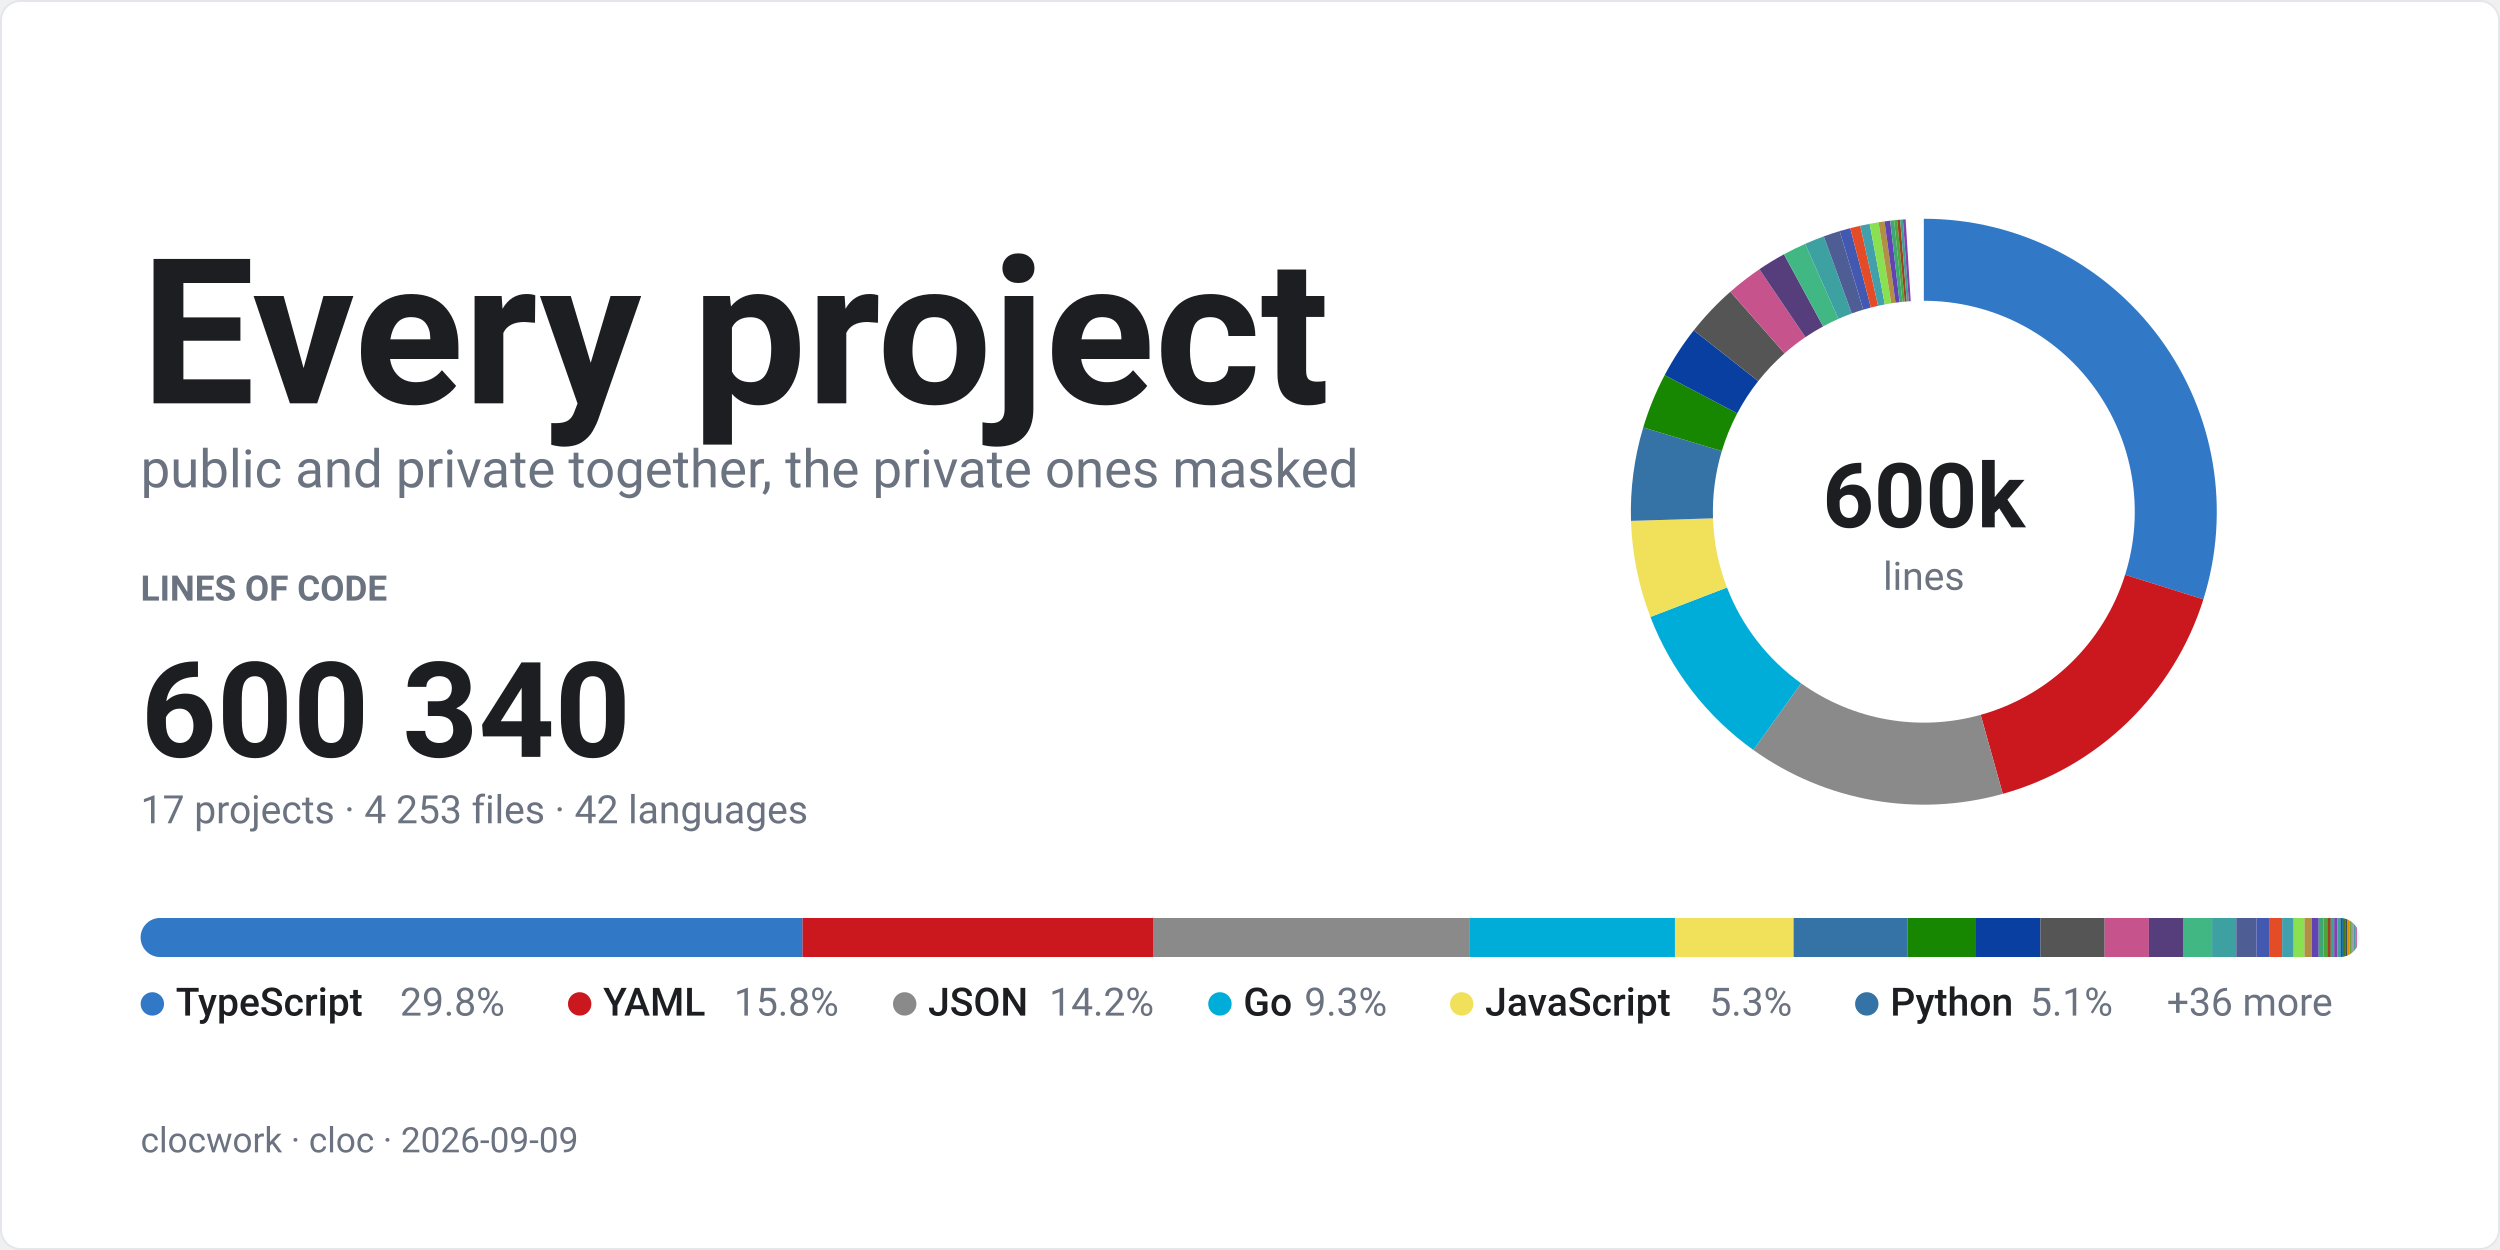
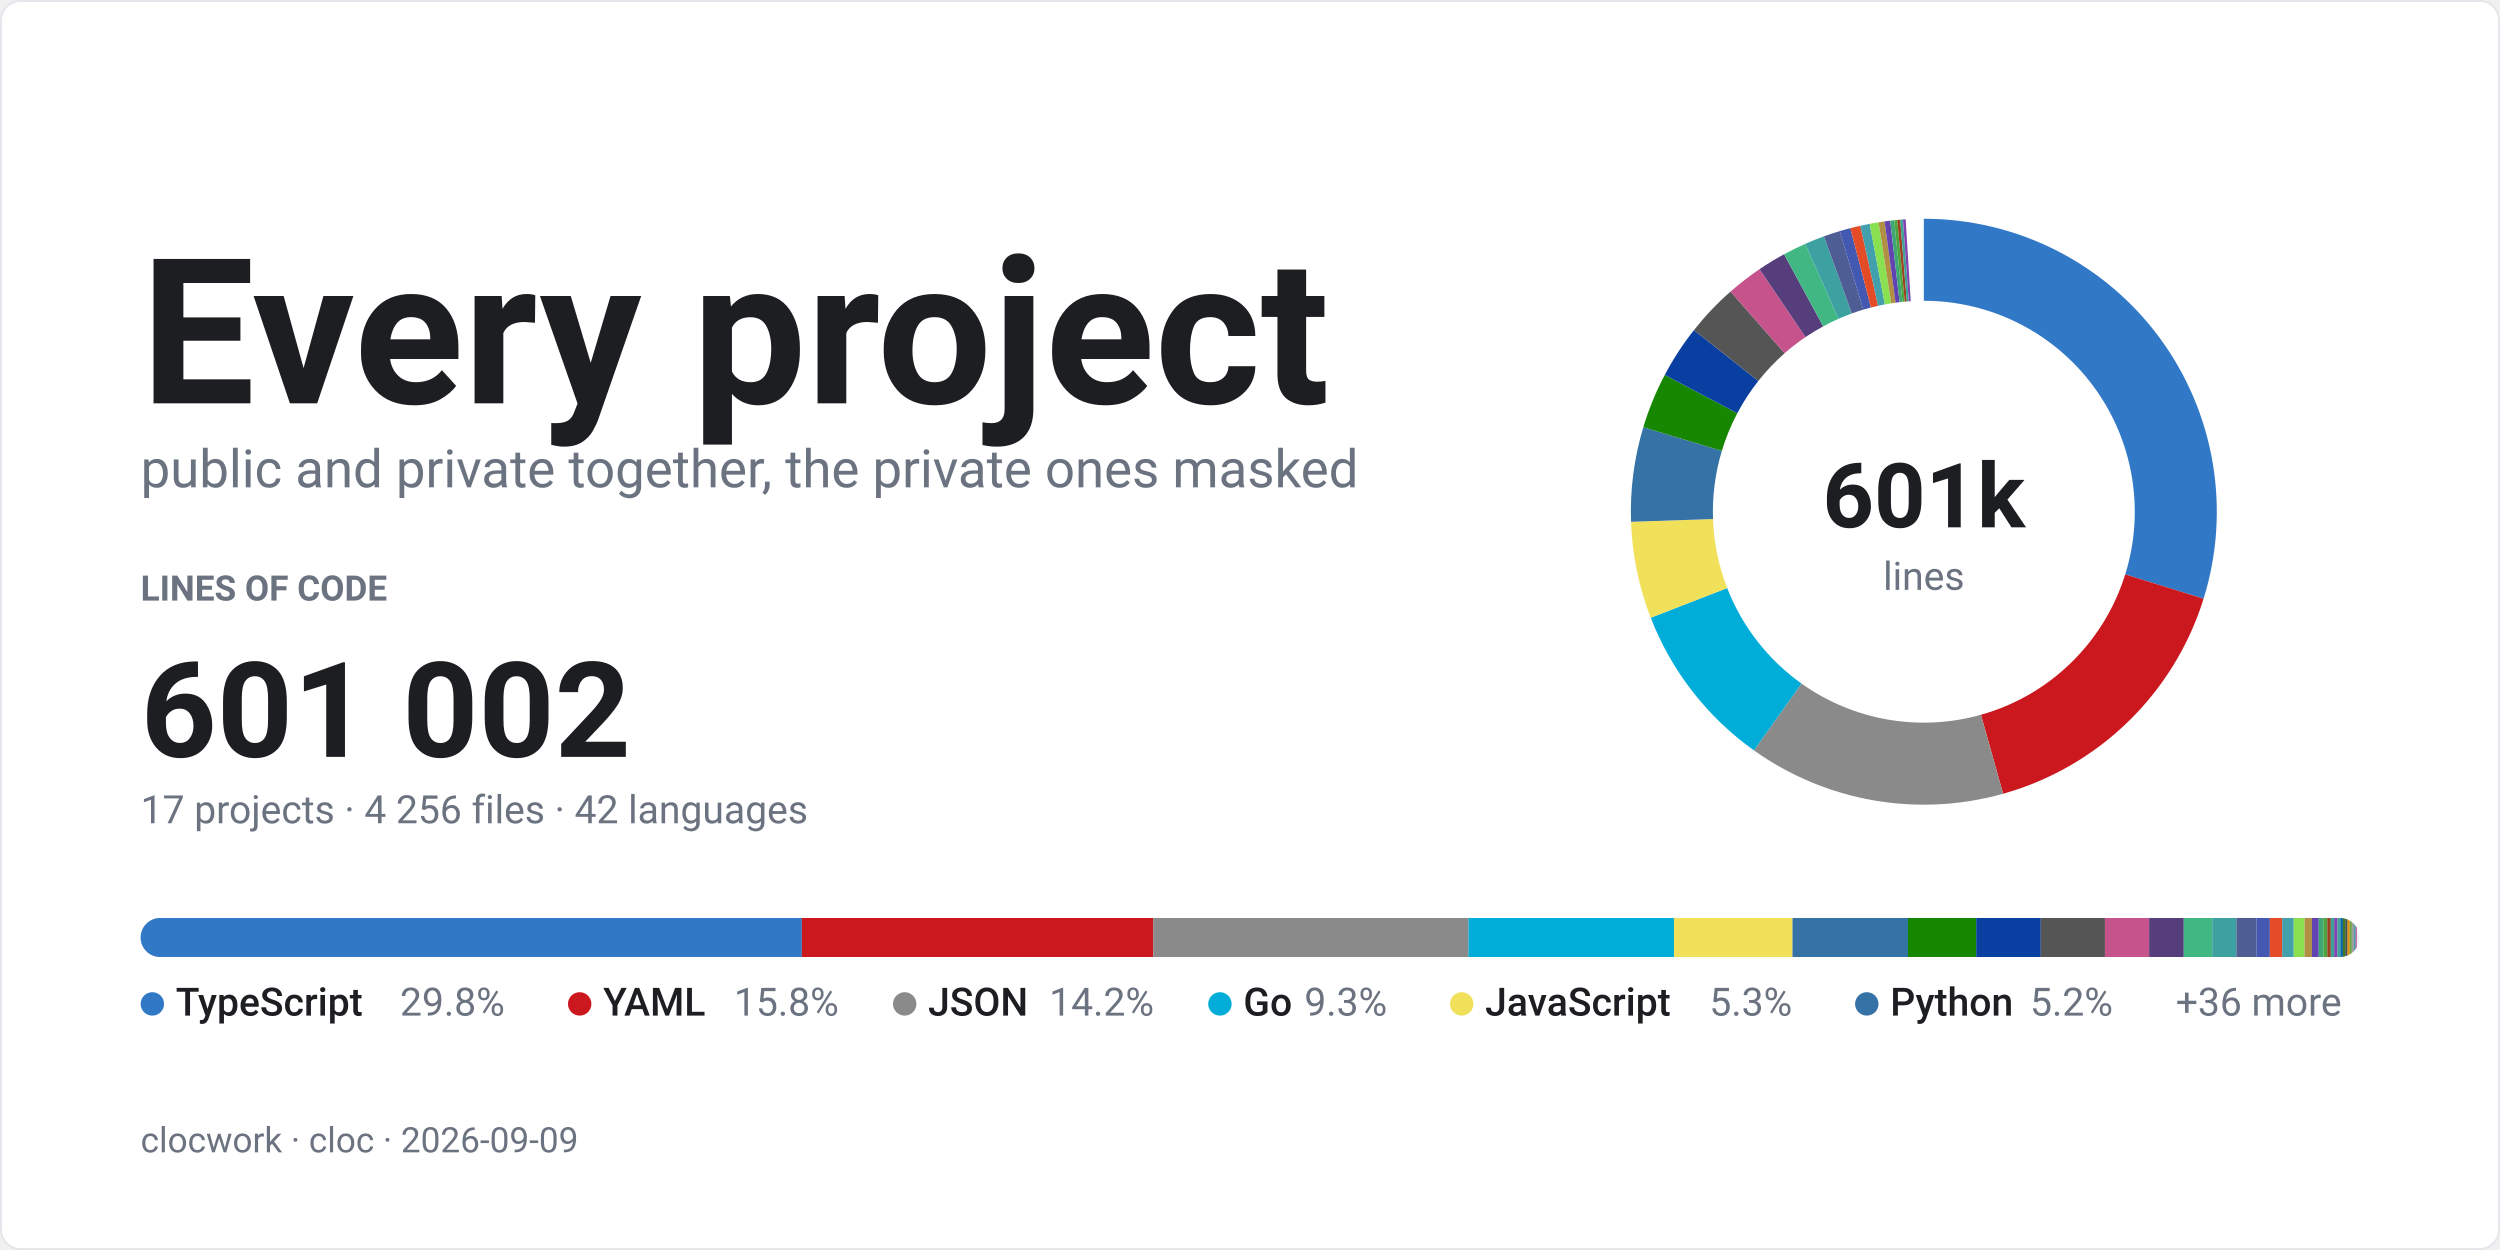
- <svg xmlns="http://www.w3.org/2000/svg" width="1280" height="640" viewBox="0 0 1280 640" role="img" aria-label="Every project: Lines of code by language: 600 340 across 17 projects">
+ <svg xmlns="http://www.w3.org/2000/svg" width="1280" height="640" viewBox="0 0 1280 640" role="img" aria-label="Every project: Lines of code by language: 601 002 across 17 projects">
  <style>
    .bg { fill: #ffffff; stroke: #e3e6ea; }
    .title { fill: #6b7280; }
    .figure { fill: #1c1e21; }
    .label { fill: #1c1e21; }
    .muted { fill: #6b7280; }
    .track { fill: #eceff3; }
    @media (prefers-color-scheme: dark) {
      .bg { fill: #0f1115; stroke: #262b33; }
      .title { fill: #9aa3af; }
      .figure { fill: #e6e8eb; }
      .label { fill: #e6e8eb; }
      .muted { fill: #9aa3af; }
      .track { fill: #22262e; }
    }
    .l0 { fill: #3178c6; }
    .l1 { fill: #cb171e; }
    .l2 { fill: #8a8a8a; }
    .l3 { fill: #00add8; }
    .l4 { fill: #f1e05a; }
    .l5 { fill: #3572a5; }
    .l6 { fill: #178600; }
    .l7 { fill: #083fa1; }
    .l8 { fill: #555555; }
    .l9 { fill: #c6538c; }
    .l10 { fill: #563d7c; }
    .l11 { fill: #41b883; }
    .l12 { fill: #3da1a2; }
    .l13 { fill: #4f5d95; }
    .l14 { fill: #4358b1; }
    .l15 { fill: #e34c26; }
    .l16 { fill: #42a0ad; }
    .l17 { fill: #89e051; }
    .l18 { fill: #b19043; }
    .l19 { fill: #6143b1; }
    .l20 { fill: #3fa674; }
    .l21 { fill: #4ba63f; }
    .l22 { fill: #9c4221; }
    .l23 { fill: #3da295; }
    .l24 { fill: #8243b1; }
    .l25 { fill: #3da298; }
    .l26 { fill: #0060ac; }
    .l27 { fill: #427819; }
    .l28 { fill: #384d54; }
    .l29 { fill: #e38c00; }
    .l30 { fill: #6ba23d; }
    .l31 { fill: #9e9e9e; }
    .l32 { fill: #40a1aa; }
    .l33 { fill: #b14387; }
    .l34 { fill: #d1dbe0; }
    .l35 { fill: #5443b1; }
    .l36 { fill: #0298c3; }
    .l37 { fill: #3fa667; }
    .l38 { fill: #3fa655; }
    .l39 { fill: #b17543; }
    .l40 { fill: #3fa684; }
    .l41 { fill: #4398b1; }
    @media (prefers-color-scheme: dark) {
      .l0 { fill: #3178c6; }
      .l1 { fill: #cb171e; }
      .l2 { fill: #8a8a8a; }
      .l3 { fill: #00add8; }
      .l4 { fill: #f1e05a; }
      .l5 { fill: #3572a5; }
      .l6 { fill: #178600; }
      .l7 { fill: #0b56db; }
      .l8 { fill: #626262; }
      .l9 { fill: #c6538c; }
      .l10 { fill: #7251a5; }
      .l11 { fill: #41b883; }
      .l12 { fill: #43b0b1; }
      .l13 { fill: #515f98; }
      .l14 { fill: #445ab5; }
      .l15 { fill: #e34c26; }
      .l16 { fill: #43a3b1; }
      .l17 { fill: #89e051; }
      .l18 { fill: #b19043; }
      .l19 { fill: #6b4dbc; }
      .l20 { fill: #43b17c; }
      .l21 { fill: #50b143; }
      .l22 { fill: #a04422; }
      .l23 { fill: #43b1a3; }
      .l24 { fill: #8243b1; }
      .l25 { fill: #43b1a6; }
      .l26 { fill: #0063b1; }
      .l27 { fill: #427819; }
      .l28 { fill: #4a6670; }
      .l29 { fill: #e38c00; }
      .l30 { fill: #75b143; }
      .l31 { fill: #9e9e9e; }
      .l32 { fill: #43a8b1; }
      .l33 { fill: #b14387; }
      .l34 { fill: #d1dbe0; }
      .l35 { fill: #6151bd; }
      .l36 { fill: #0298c3; }
      .l37 { fill: #43b16e; }
      .l38 { fill: #43b15b; }
      .l39 { fill: #b17543; }
      .l40 { fill: #43b18d; }
      .l41 { fill: #4398b1; }
    }
</style>
  <rect class="bg" fill="#ffffff" stroke="#e3e6ea" x="0.5" y="0.5" width="1279" height="639" rx="10" />
  <text x="72" y="206.5" class="figure" fill="#1c1e21" font-family="-apple-system,BlinkMacSystemFont,'Segoe UI',Roboto,Helvetica,Arial,sans-serif" font-size="104.0" font-weight="700" text-anchor="start">Every project</text>
  <text x="72" y="249.5" class="muted" fill="#6b7280" font-family="-apple-system,BlinkMacSystemFont,'Segoe UI',Roboto,Helvetica,Arial,sans-serif" font-size="27.0" font-weight="400" text-anchor="start">public and private together, the private ones masked</text>
  <text x="72" y="307.5" class="title" fill="#6b7280" font-family="-apple-system,BlinkMacSystemFont,'Segoe UI',Roboto,Helvetica,Arial,sans-serif" font-size="18.0" font-weight="600" text-anchor="start">LINES OF CODE</text>
-   <text x="72" y="387.5" class="figure" fill="#1c1e21" font-family="-apple-system,BlinkMacSystemFont,'Segoe UI',Roboto,Helvetica,Arial,sans-serif" font-size="68.0" font-weight="700" text-anchor="start">600 340</text>
-   <text x="72" y="421.5" class="muted" fill="#6b7280" font-family="-apple-system,BlinkMacSystemFont,'Segoe UI',Roboto,Helvetica,Arial,sans-serif" font-size="20.0" font-weight="400" text-anchor="start">17 projects  ·  4 253 files  ·  42 languages</text>
-   <path class="l0" d="M985.00 112.00A150.00 150.00 0 0 1 1128.13 306.87L1088.06 294.30A108.00 108.00 0 0 0 985.00 154.00Z" fill="#3178c6" />
-   <path class="l1" d="M1128.13 306.87A150.00 150.00 0 0 1 1025.43 406.45L1014.11 366.00A108.00 108.00 0 0 0 1088.06 294.30Z" fill="#cb171e" />
-   <path class="l2" d="M1025.43 406.45A150.00 150.00 0 0 1 897.74 384.01L922.17 349.85A108.00 108.00 0 0 0 1014.11 366.00Z" fill="#8a8a8a" />
-   <path class="l3" d="M897.74 384.01A150.00 150.00 0 0 1 845.01 315.88L884.21 300.79A108.00 108.00 0 0 0 922.17 349.85Z" fill="#00add8" />
-   <path class="l4" d="M845.01 315.88A150.00 150.00 0 0 1 835.07 266.69L877.05 265.38A108.00 108.00 0 0 0 884.21 300.79Z" fill="#f1e05a" />
-   <path class="l5" d="M835.07 266.69A150.00 150.00 0 0 1 841.33 218.87L881.56 230.95A108.00 108.00 0 0 0 877.05 265.38Z" fill="#3572a5" />
-   <path class="l6" d="M841.33 218.87A150.00 150.00 0 0 1 852.30 192.06L889.46 211.64A108.00 108.00 0 0 0 881.56 230.95Z" fill="#178600" />
-   <path class="l7" d="M852.30 192.06A150.00 150.00 0 0 1 867.20 169.14L900.19 195.14A108.00 108.00 0 0 0 889.46 211.64Z" fill="#083fa1" />
-   <path class="l8" d="M867.20 169.14A150.00 150.00 0 0 1 885.95 149.36L913.68 180.90A108.00 108.00 0 0 0 900.19 195.14Z" fill="#555555" />
-   <path class="l9" d="M885.95 149.36A150.00 150.00 0 0 1 900.80 137.86L924.37 172.62A108.00 108.00 0 0 0 913.68 180.90Z" fill="#c6538c" />
-   <path class="l10" d="M900.80 137.86A150.00 150.00 0 0 1 913.38 130.20L933.43 167.11A108.00 108.00 0 0 0 924.37 172.62Z" fill="#563d7c" />
-   <path class="l11" d="M913.38 130.20A150.00 150.00 0 0 1 924.23 124.86L941.24 163.26A108.00 108.00 0 0 0 933.43 167.11Z" fill="#41b883" />
-   <path class="l12" d="M924.23 124.86A150.00 150.00 0 0 1 933.77 121.02L948.11 160.49A108.00 108.00 0 0 0 941.24 163.26Z" fill="#3da1a2" />
-   <path class="l13" d="M933.77 121.02A150.00 150.00 0 0 1 941.90 118.32L953.97 158.55A108.00 108.00 0 0 0 948.11 160.49Z" fill="#4f5d95" />
-   <path class="l14" d="M941.90 118.32A150.00 150.00 0 0 1 947.33 116.81L957.88 157.46A108.00 108.00 0 0 0 953.97 158.55Z" fill="#4358b1" />
-   <path class="l15" d="M947.33 116.81A150.00 150.00 0 0 1 952.44 115.58L961.56 156.57A108.00 108.00 0 0 0 957.88 157.46Z" fill="#e34c26" />
-   <path class="l16" d="M952.44 115.58A150.00 150.00 0 0 1 957.25 114.59L965.02 155.86A108.00 108.00 0 0 0 961.56 156.57Z" fill="#42a0ad" />
-   <path class="l17" d="M957.25 114.59A150.00 150.00 0 0 1 961.80 113.80L968.30 155.30A108.00 108.00 0 0 0 965.02 155.86Z" fill="#89e051" />
-   <path class="l18" d="M961.80 113.80A150.00 150.00 0 0 1 964.88 113.36L970.52 154.98A108.00 108.00 0 0 0 968.30 155.30Z" fill="#b19043" />
-   <path class="l19" d="M964.88 113.36A150.00 150.00 0 0 1 967.76 112.99L972.59 154.72A108.00 108.00 0 0 0 970.52 154.98Z" fill="#6143b1" />
-   <path class="l20" d="M967.76 112.99A150.00 150.00 0 0 1 969.80 112.77L974.06 154.56A108.00 108.00 0 0 0 972.59 154.72Z" fill="#3fa674" />
-   <path class="l21" d="M969.80 112.77A150.00 150.00 0 0 1 971.38 112.62L975.20 154.45A108.00 108.00 0 0 0 974.06 154.56Z" fill="#4ba63f" />
-   <path class="l22" d="M971.38 112.62A150.00 150.00 0 0 1 972.88 112.49L976.27 154.35A108.00 108.00 0 0 0 975.20 154.45Z" fill="#9c4221" />
-   <path class="l23" d="M972.88 112.49A150.00 150.00 0 0 1 974.29 112.38L977.29 154.28A108.00 108.00 0 0 0 976.27 154.35Z" fill="#3da295" />
-   <path class="l24" d="M974.29 112.38A150.00 150.00 0 0 1 975.69 112.29L978.29 154.21A108.00 108.00 0 0 0 977.29 154.28Z" fill="#8243b1" />
-   <text x="985" y="270" class="figure" fill="#1c1e21" font-family="-apple-system,BlinkMacSystemFont,'Segoe UI',Roboto,Helvetica,Arial,sans-serif" font-size="46.0" font-weight="700" text-anchor="middle">600k</text>
+   <text x="72" y="387.5" class="figure" fill="#1c1e21" font-family="-apple-system,BlinkMacSystemFont,'Segoe UI',Roboto,Helvetica,Arial,sans-serif" font-size="68.0" font-weight="700" text-anchor="start">601 002</text>
+   <text x="72" y="421.5" class="muted" fill="#6b7280" font-family="-apple-system,BlinkMacSystemFont,'Segoe UI',Roboto,Helvetica,Arial,sans-serif" font-size="20.0" font-weight="400" text-anchor="start">17 projects  ·  4 256 files  ·  42 languages</text>
+   <path class="l0" d="M985.00 112.00A150.00 150.00 0 0 1 1128.23 306.57L1088.12 294.09A108.00 108.00 0 0 0 985.00 154.00Z" fill="#3178c6" />
+   <path class="l1" d="M1128.23 306.57A150.00 150.00 0 0 1 1025.60 406.40L1014.23 365.97A108.00 108.00 0 0 0 1088.12 294.09Z" fill="#cb171e" />
+   <path class="l2" d="M1025.60 406.40A150.00 150.00 0 0 1 898.00 384.19L922.36 349.98A108.00 108.00 0 0 0 1014.23 365.97Z" fill="#8a8a8a" />
+   <path class="l3" d="M898.00 384.19A150.00 150.00 0 0 1 845.16 316.27L884.32 301.07A108.00 108.00 0 0 0 922.36 349.98Z" fill="#00add8" />
+   <path class="l4" d="M845.16 316.27A150.00 150.00 0 0 1 835.09 267.16L877.06 265.72A108.00 108.00 0 0 0 884.32 301.07Z" fill="#f1e05a" />
+   <path class="l5" d="M835.09 267.16A150.00 150.00 0 0 1 841.37 218.74L881.59 230.85A108.00 108.00 0 0 0 877.06 265.72Z" fill="#3572a5" />
+   <path class="l6" d="M841.37 218.74A150.00 150.00 0 0 1 852.35 191.97L889.49 211.58A108.00 108.00 0 0 0 881.59 230.85Z" fill="#178600" />
+   <path class="l7" d="M852.35 191.97A150.00 150.00 0 0 1 867.29 169.02L900.25 195.06A108.00 108.00 0 0 0 889.49 211.58Z" fill="#083fa1" />
+   <path class="l8" d="M867.29 169.02A150.00 150.00 0 0 1 886.03 149.28L913.74 180.84A108.00 108.00 0 0 0 900.25 195.06Z" fill="#555555" />
+   <path class="l9" d="M886.03 149.28A150.00 150.00 0 0 1 900.88 137.81L924.43 172.58A108.00 108.00 0 0 0 913.74 180.84Z" fill="#c6538c" />
+   <path class="l10" d="M900.88 137.81A150.00 150.00 0 0 1 913.45 130.17L933.48 167.08A108.00 108.00 0 0 0 924.43 172.58Z" fill="#563d7c" />
+   <path class="l11" d="M913.45 130.17A150.00 150.00 0 0 1 924.29 124.84L941.29 163.24A108.00 108.00 0 0 0 933.48 167.08Z" fill="#41b883" />
+   <path class="l12" d="M924.29 124.84A150.00 150.00 0 0 1 933.82 121.00L948.15 160.48A108.00 108.00 0 0 0 941.29 163.24Z" fill="#3da1a2" />
+   <path class="l13" d="M933.82 121.00A150.00 150.00 0 0 1 941.94 118.31L954.00 158.54A108.00 108.00 0 0 0 948.15 160.48Z" fill="#4f5d95" />
+   <path class="l14" d="M941.94 118.31A150.00 150.00 0 0 1 947.37 116.80L957.91 157.45A108.00 108.00 0 0 0 954.00 158.54Z" fill="#4358b1" />
+   <path class="l15" d="M947.37 116.80A150.00 150.00 0 0 1 952.47 115.57L961.58 156.57A108.00 108.00 0 0 0 957.91 157.45Z" fill="#e34c26" />
+   <path class="l16" d="M952.47 115.57A150.00 150.00 0 0 1 957.27 114.59L965.04 155.86A108.00 108.00 0 0 0 961.58 156.57Z" fill="#42a0ad" />
+   <path class="l17" d="M957.27 114.59A150.00 150.00 0 0 1 961.82 113.80L968.31 155.30A108.00 108.00 0 0 0 965.04 155.86Z" fill="#89e051" />
+   <path class="l18" d="M961.82 113.80A150.00 150.00 0 0 1 964.90 113.35L970.53 154.97A108.00 108.00 0 0 0 968.31 155.30Z" fill="#b19043" />
+   <path class="l19" d="M964.90 113.35A150.00 150.00 0 0 1 967.78 112.99L972.60 154.71A108.00 108.00 0 0 0 970.53 154.97Z" fill="#6143b1" />
+   <path class="l20" d="M967.78 112.99A150.00 150.00 0 0 1 969.82 112.77L974.07 154.55A108.00 108.00 0 0 0 972.60 154.71Z" fill="#3fa674" />
+   <path class="l21" d="M969.82 112.77A150.00 150.00 0 0 1 971.40 112.62L975.21 154.44A108.00 108.00 0 0 0 974.07 154.55Z" fill="#4ba63f" />
+   <path class="l22" d="M971.40 112.62A150.00 150.00 0 0 1 972.89 112.49L976.28 154.35A108.00 108.00 0 0 0 975.21 154.44Z" fill="#9c4221" />
+   <path class="l23" d="M972.89 112.49A150.00 150.00 0 0 1 974.31 112.38L977.30 154.27A108.00 108.00 0 0 0 976.28 154.35Z" fill="#3da295" />
+   <path class="l24" d="M974.31 112.38A150.00 150.00 0 0 1 975.70 112.29L978.30 154.21A108.00 108.00 0 0 0 977.30 154.27Z" fill="#8243b1" />
+   <text x="985" y="270" class="figure" fill="#1c1e21" font-family="-apple-system,BlinkMacSystemFont,'Segoe UI',Roboto,Helvetica,Arial,sans-serif" font-size="46.0" font-weight="700" text-anchor="middle">601k</text>
  <text x="985" y="302" class="muted" fill="#6b7280" font-family="-apple-system,BlinkMacSystemFont,'Segoe UI',Roboto,Helvetica,Arial,sans-serif" font-size="20.0" font-weight="400" text-anchor="middle">lines</text>
  <rect class="track" fill="#eceff3" x="72" y="470" width="1136" height="20" rx="10.0" />
  <clipPath id="barclip">
    <rect x="72" y="470" width="1136" height="20" rx="10.0" />
  </clipPath>
  <g id="bar" clip-path="url(#barclip)">
-     <rect class="l0" x="72.00" y="470" width="338.92" height="20" fill="#3178c6" />
-     <rect class="l1" x="410.92" y="470" width="179.74" height="20" fill="#cb171e" />
-     <rect class="l2" x="590.66" y="470" width="161.59" height="20" fill="#8a8a8a" />
-     <rect class="l3" x="752.25" y="470" width="105.33" height="20" fill="#00add8" />
-     <rect class="l4" x="857.58" y="470" width="60.77" height="20" fill="#f1e05a" />
-     <rect class="l5" x="918.34" y="470" width="58.38" height="20" fill="#3572a5" />
-     <rect class="l6" x="976.73" y="470" width="34.97" height="20" fill="#178600" />
-     <rect class="l7" x="1011.70" y="470" width="33.00" height="20" fill="#083fa1" />
-     <rect class="l8" x="1044.70" y="470" width="32.89" height="20" fill="#555555" />
-     <rect class="l9" x="1077.59" y="470" width="22.65" height="20" fill="#c6538c" />
-     <rect class="l10" x="1100.24" y="470" width="17.76" height="20" fill="#563d7c" />
-     <rect class="l11" x="1118.00" y="470" width="14.58" height="20" fill="#41b883" />
-     <rect class="l12" x="1132.58" y="470" width="12.40" height="20" fill="#3da1a2" />
-     <rect class="l13" x="1144.98" y="470" width="10.33" height="20" fill="#4f5d95" />
-     <rect class="l14" x="1155.31" y="470" width="6.80" height="20" fill="#4358b1" />
-     <rect class="l15" x="1162.11" y="470" width="6.34" height="20" fill="#e34c26" />
-     <rect class="l16" x="1168.44" y="470" width="5.91" height="20" fill="#42a0ad" />
-     <rect class="l17" x="1174.35" y="470" width="5.57" height="20" fill="#89e051" />
-     <rect class="l18" x="1179.92" y="470" width="3.75" height="20" fill="#b19043" />
-     <rect class="l19" x="1183.68" y="470" width="3.50" height="20" fill="#6143b1" />
-     <rect class="l20" x="1187.18" y="470" width="2.47" height="20" fill="#3fa674" />
-     <rect class="l21" x="1189.65" y="470" width="1.91" height="20" fill="#4ba63f" />
-     <rect class="l22" x="1191.57" y="470" width="1.81" height="20" fill="#9c4221" />
-     <rect class="l23" x="1193.37" y="470" width="1.71" height="20" fill="#3da295" />
-     <rect class="l24" x="1195.09" y="470" width="1.68" height="20" fill="#8243b1" />
-     <rect class="l25" x="1196.77" y="470" width="1.55" height="20" fill="#3da298" />
-     <rect class="l26" x="1198.31" y="470" width="1.24" height="20" fill="#0060ac" />
-     <rect class="l27" x="1199.55" y="470" width="1.23" height="20" fill="#427819" />
-     <rect class="l28" x="1200.78" y="470" width="1.14" height="20" fill="#384d54" />
-     <rect class="l29" x="1201.92" y="470" width="1.11" height="20" fill="#e38c00" />
-     <rect class="l30" x="1203.03" y="470" width="1.10" height="20" fill="#6ba23d" />
-     <rect class="l31" x="1204.13" y="470" width="1.06" height="20" fill="#9e9e9e" />
+     <rect class="l0" x="72.00" y="470" width="338.55" height="20" fill="#3178c6" />
+     <rect class="l1" x="410.55" y="470" width="179.90" height="20" fill="#cb171e" />
+     <rect class="l2" x="590.45" y="470" width="161.42" height="20" fill="#8a8a8a" />
+     <rect class="l3" x="751.86" y="470" width="105.21" height="20" fill="#00add8" />
+     <rect class="l4" x="857.07" y="470" width="60.70" height="20" fill="#f1e05a" />
+     <rect class="l5" x="917.77" y="470" width="59.12" height="20" fill="#3572a5" />
+     <rect class="l6" x="976.89" y="470" width="34.93" height="20" fill="#178600" />
+     <rect class="l7" x="1011.82" y="470" width="33.05" height="20" fill="#083fa1" />
+     <rect class="l8" x="1044.87" y="470" width="32.86" height="20" fill="#555555" />
+     <rect class="l9" x="1077.73" y="470" width="22.62" height="20" fill="#c6538c" />
+     <rect class="l10" x="1100.35" y="470" width="17.74" height="20" fill="#563d7c" />
+     <rect class="l11" x="1118.09" y="470" width="14.56" height="20" fill="#41b883" />
+     <rect class="l12" x="1132.66" y="470" width="12.39" height="20" fill="#3da1a2" />
+     <rect class="l13" x="1145.04" y="470" width="10.32" height="20" fill="#4f5d95" />
+     <rect class="l14" x="1155.36" y="470" width="6.79" height="20" fill="#4358b1" />
+     <rect class="l15" x="1162.15" y="470" width="6.33" height="20" fill="#e34c26" />
+     <rect class="l16" x="1168.48" y="470" width="5.90" height="20" fill="#42a0ad" />
+     <rect class="l17" x="1174.39" y="470" width="5.56" height="20" fill="#89e051" />
+     <rect class="l18" x="1179.95" y="470" width="3.76" height="20" fill="#b19043" />
+     <rect class="l19" x="1183.71" y="470" width="3.50" height="20" fill="#6143b1" />
+     <rect class="l20" x="1187.20" y="470" width="2.47" height="20" fill="#3fa674" />
+     <rect class="l21" x="1189.67" y="470" width="1.91" height="20" fill="#4ba63f" />
+     <rect class="l22" x="1191.58" y="470" width="1.80" height="20" fill="#9c4221" />
+     <rect class="l23" x="1193.39" y="470" width="1.71" height="20" fill="#3da295" />
+     <rect class="l24" x="1195.10" y="470" width="1.68" height="20" fill="#8243b1" />
+     <rect class="l25" x="1196.78" y="470" width="1.54" height="20" fill="#3da298" />
+     <rect class="l26" x="1198.32" y="470" width="1.24" height="20" fill="#0060ac" />
+     <rect class="l27" x="1199.56" y="470" width="1.23" height="20" fill="#427819" />
+     <rect class="l28" x="1200.79" y="470" width="1.14" height="20" fill="#384d54" />
+     <rect class="l29" x="1201.93" y="470" width="1.11" height="20" fill="#e38c00" />
+     <rect class="l30" x="1203.04" y="470" width="1.10" height="20" fill="#6ba23d" />
+     <rect class="l31" x="1204.14" y="470" width="1.06" height="20" fill="#9e9e9e" />
    <rect class="l32" x="1205.19" y="470" width="0.87" height="20" fill="#40a1aa" />
    <rect class="l33" x="1206.06" y="470" width="0.58" height="20" fill="#b14387" />
  </g>
  <circle class="l0" cx="78" cy="514" r="6" fill="#3178c6" />
  <text x="90" y="520" class="label" fill="#1c1e21" font-family="-apple-system,BlinkMacSystemFont,'Segoe UI',Roboto,Helvetica,Arial,sans-serif" font-size="20.0" font-weight="500" text-anchor="start">TypeScript</text>
  <text x="204.8" y="520" class="muted" fill="#6b7280" font-family="-apple-system,BlinkMacSystemFont,'Segoe UI',Roboto,Helvetica,Arial,sans-serif" font-size="20.0" font-weight="400" text-anchor="start">29.8%</text>
  <circle class="l1" cx="296.8" cy="514" r="6" fill="#cb171e" />
  <text x="308.8" y="520" class="label" fill="#1c1e21" font-family="-apple-system,BlinkMacSystemFont,'Segoe UI',Roboto,Helvetica,Arial,sans-serif" font-size="20.0" font-weight="500" text-anchor="start">YAML</text>
  <text x="375.8" y="520" class="muted" fill="#6b7280" font-family="-apple-system,BlinkMacSystemFont,'Segoe UI',Roboto,Helvetica,Arial,sans-serif" font-size="20.0" font-weight="400" text-anchor="start">15.8%</text>
  <circle class="l2" cx="463.2" cy="514" r="6" fill="#8a8a8a" />
  <text x="475.2" y="520" class="label" fill="#1c1e21" font-family="-apple-system,BlinkMacSystemFont,'Segoe UI',Roboto,Helvetica,Arial,sans-serif" font-size="20.0" font-weight="500" text-anchor="start">JSON</text>
  <text x="537.2" y="520" class="muted" fill="#6b7280" font-family="-apple-system,BlinkMacSystemFont,'Segoe UI',Roboto,Helvetica,Arial,sans-serif" font-size="20.0" font-weight="400" text-anchor="start">14.2%</text>
  <circle class="l3" cx="624.6" cy="514" r="6" fill="#00add8" />
  <text x="636.6" y="520" class="label" fill="#1c1e21" font-family="-apple-system,BlinkMacSystemFont,'Segoe UI',Roboto,Helvetica,Arial,sans-serif" font-size="20.0" font-weight="500" text-anchor="start">Go</text>
  <text x="667.8" y="520" class="muted" fill="#6b7280" font-family="-apple-system,BlinkMacSystemFont,'Segoe UI',Roboto,Helvetica,Arial,sans-serif" font-size="20.0" font-weight="400" text-anchor="start">9.3%</text>
  <circle class="l4" cx="748.4" cy="514" r="6" fill="#f1e05a" />
  <text x="760.4" y="520" class="label" fill="#1c1e21" font-family="-apple-system,BlinkMacSystemFont,'Segoe UI',Roboto,Helvetica,Arial,sans-serif" font-size="20.0" font-weight="500" text-anchor="start">JavaScript</text>
  <text x="875.2" y="520" class="muted" fill="#6b7280" font-family="-apple-system,BlinkMacSystemFont,'Segoe UI',Roboto,Helvetica,Arial,sans-serif" font-size="20.0" font-weight="400" text-anchor="start">5.3%</text>
  <circle class="l5" cx="955.8" cy="514" r="6" fill="#3572a5" />
  <text x="967.8" y="520" class="label" fill="#1c1e21" font-family="-apple-system,BlinkMacSystemFont,'Segoe UI',Roboto,Helvetica,Arial,sans-serif" font-size="20.0" font-weight="500" text-anchor="start">Python</text>
-   <text x="1039.4" y="520" class="muted" fill="#6b7280" font-family="-apple-system,BlinkMacSystemFont,'Segoe UI',Roboto,Helvetica,Arial,sans-serif" font-size="20.0" font-weight="400" text-anchor="start">5.1%</text>
-   <text x="1109.4" y="520" class="muted" fill="#6b7280" font-family="-apple-system,BlinkMacSystemFont,'Segoe UI',Roboto,Helvetica,Arial,sans-serif" font-size="20.0" font-weight="400" text-anchor="start">+36 more</text>
+   <text x="1039.4" y="520" class="muted" fill="#6b7280" font-family="-apple-system,BlinkMacSystemFont,'Segoe UI',Roboto,Helvetica,Arial,sans-serif" font-size="20.0" font-weight="400" text-anchor="start">5.2%</text>
+   <text x="1114" y="520" class="muted" fill="#6b7280" font-family="-apple-system,BlinkMacSystemFont,'Segoe UI',Roboto,Helvetica,Arial,sans-serif" font-size="20.0" font-weight="400" text-anchor="start">+36 more</text>
  <text x="72" y="590" class="muted" fill="#6b7280" font-family="-apple-system,BlinkMacSystemFont,'Segoe UI',Roboto,Helvetica,Arial,sans-serif" font-size="18.0" font-weight="400" text-anchor="start">clocwork · cloc · 2026-09-09</text>
</svg>
